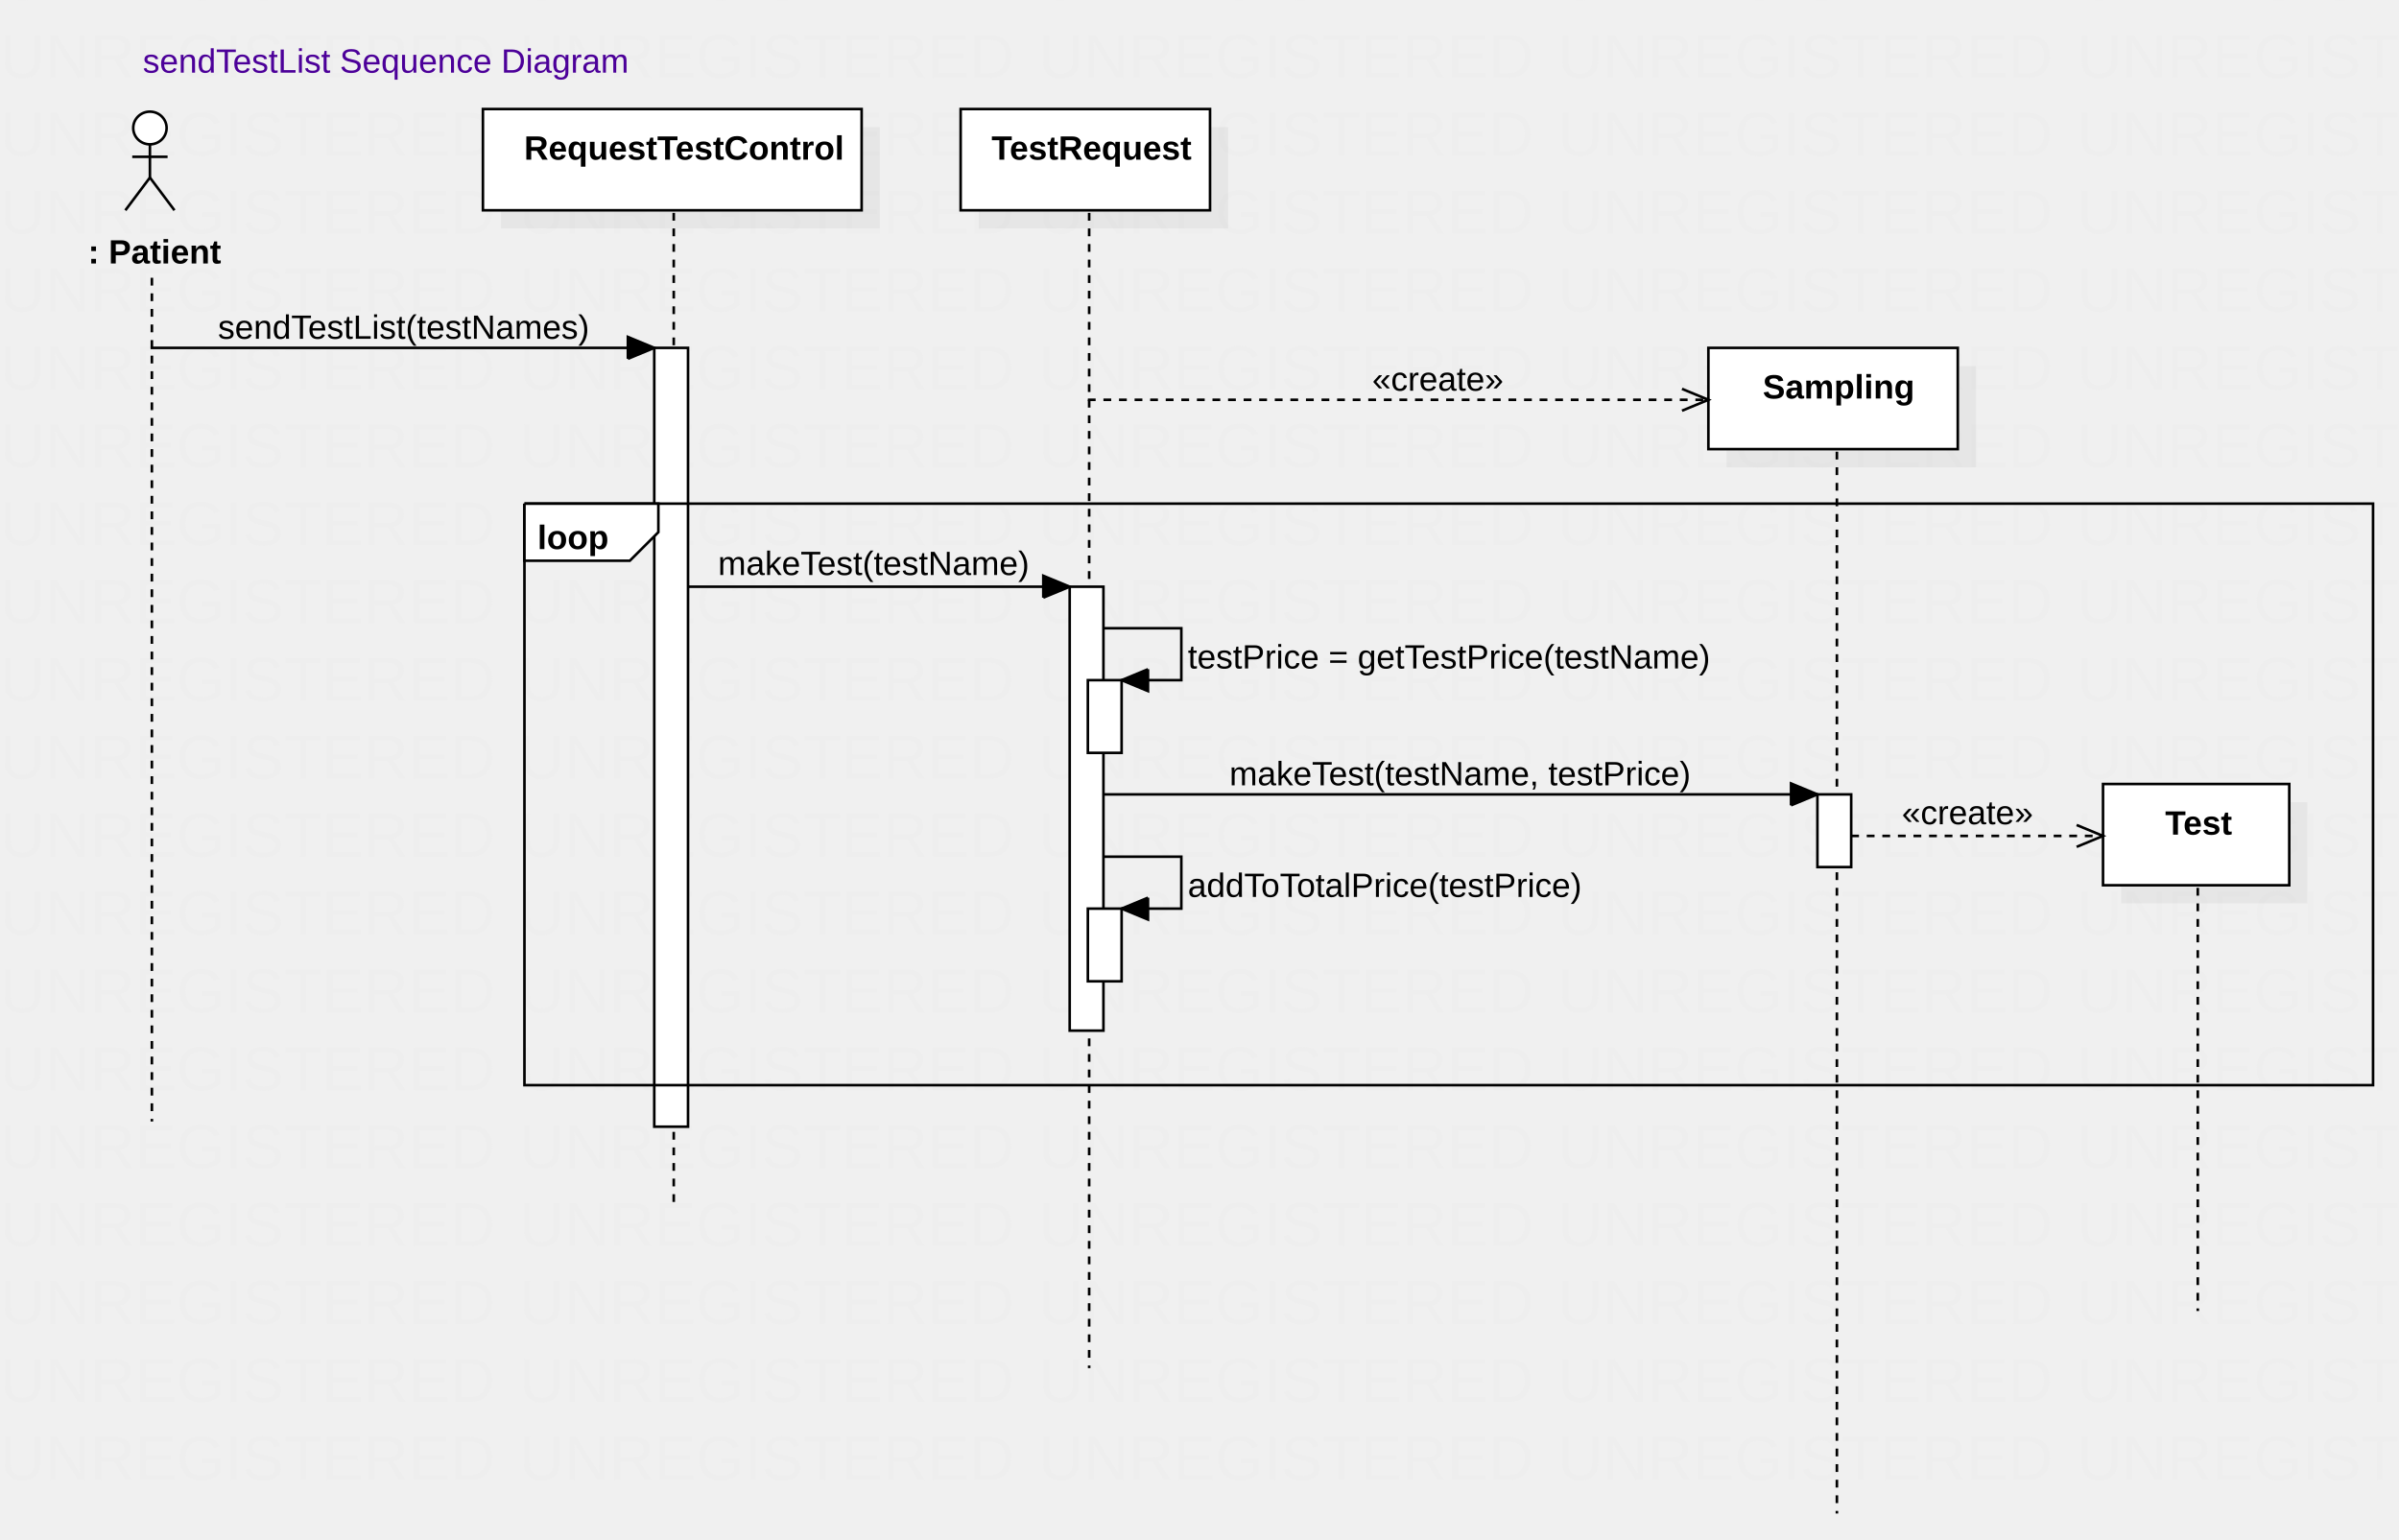
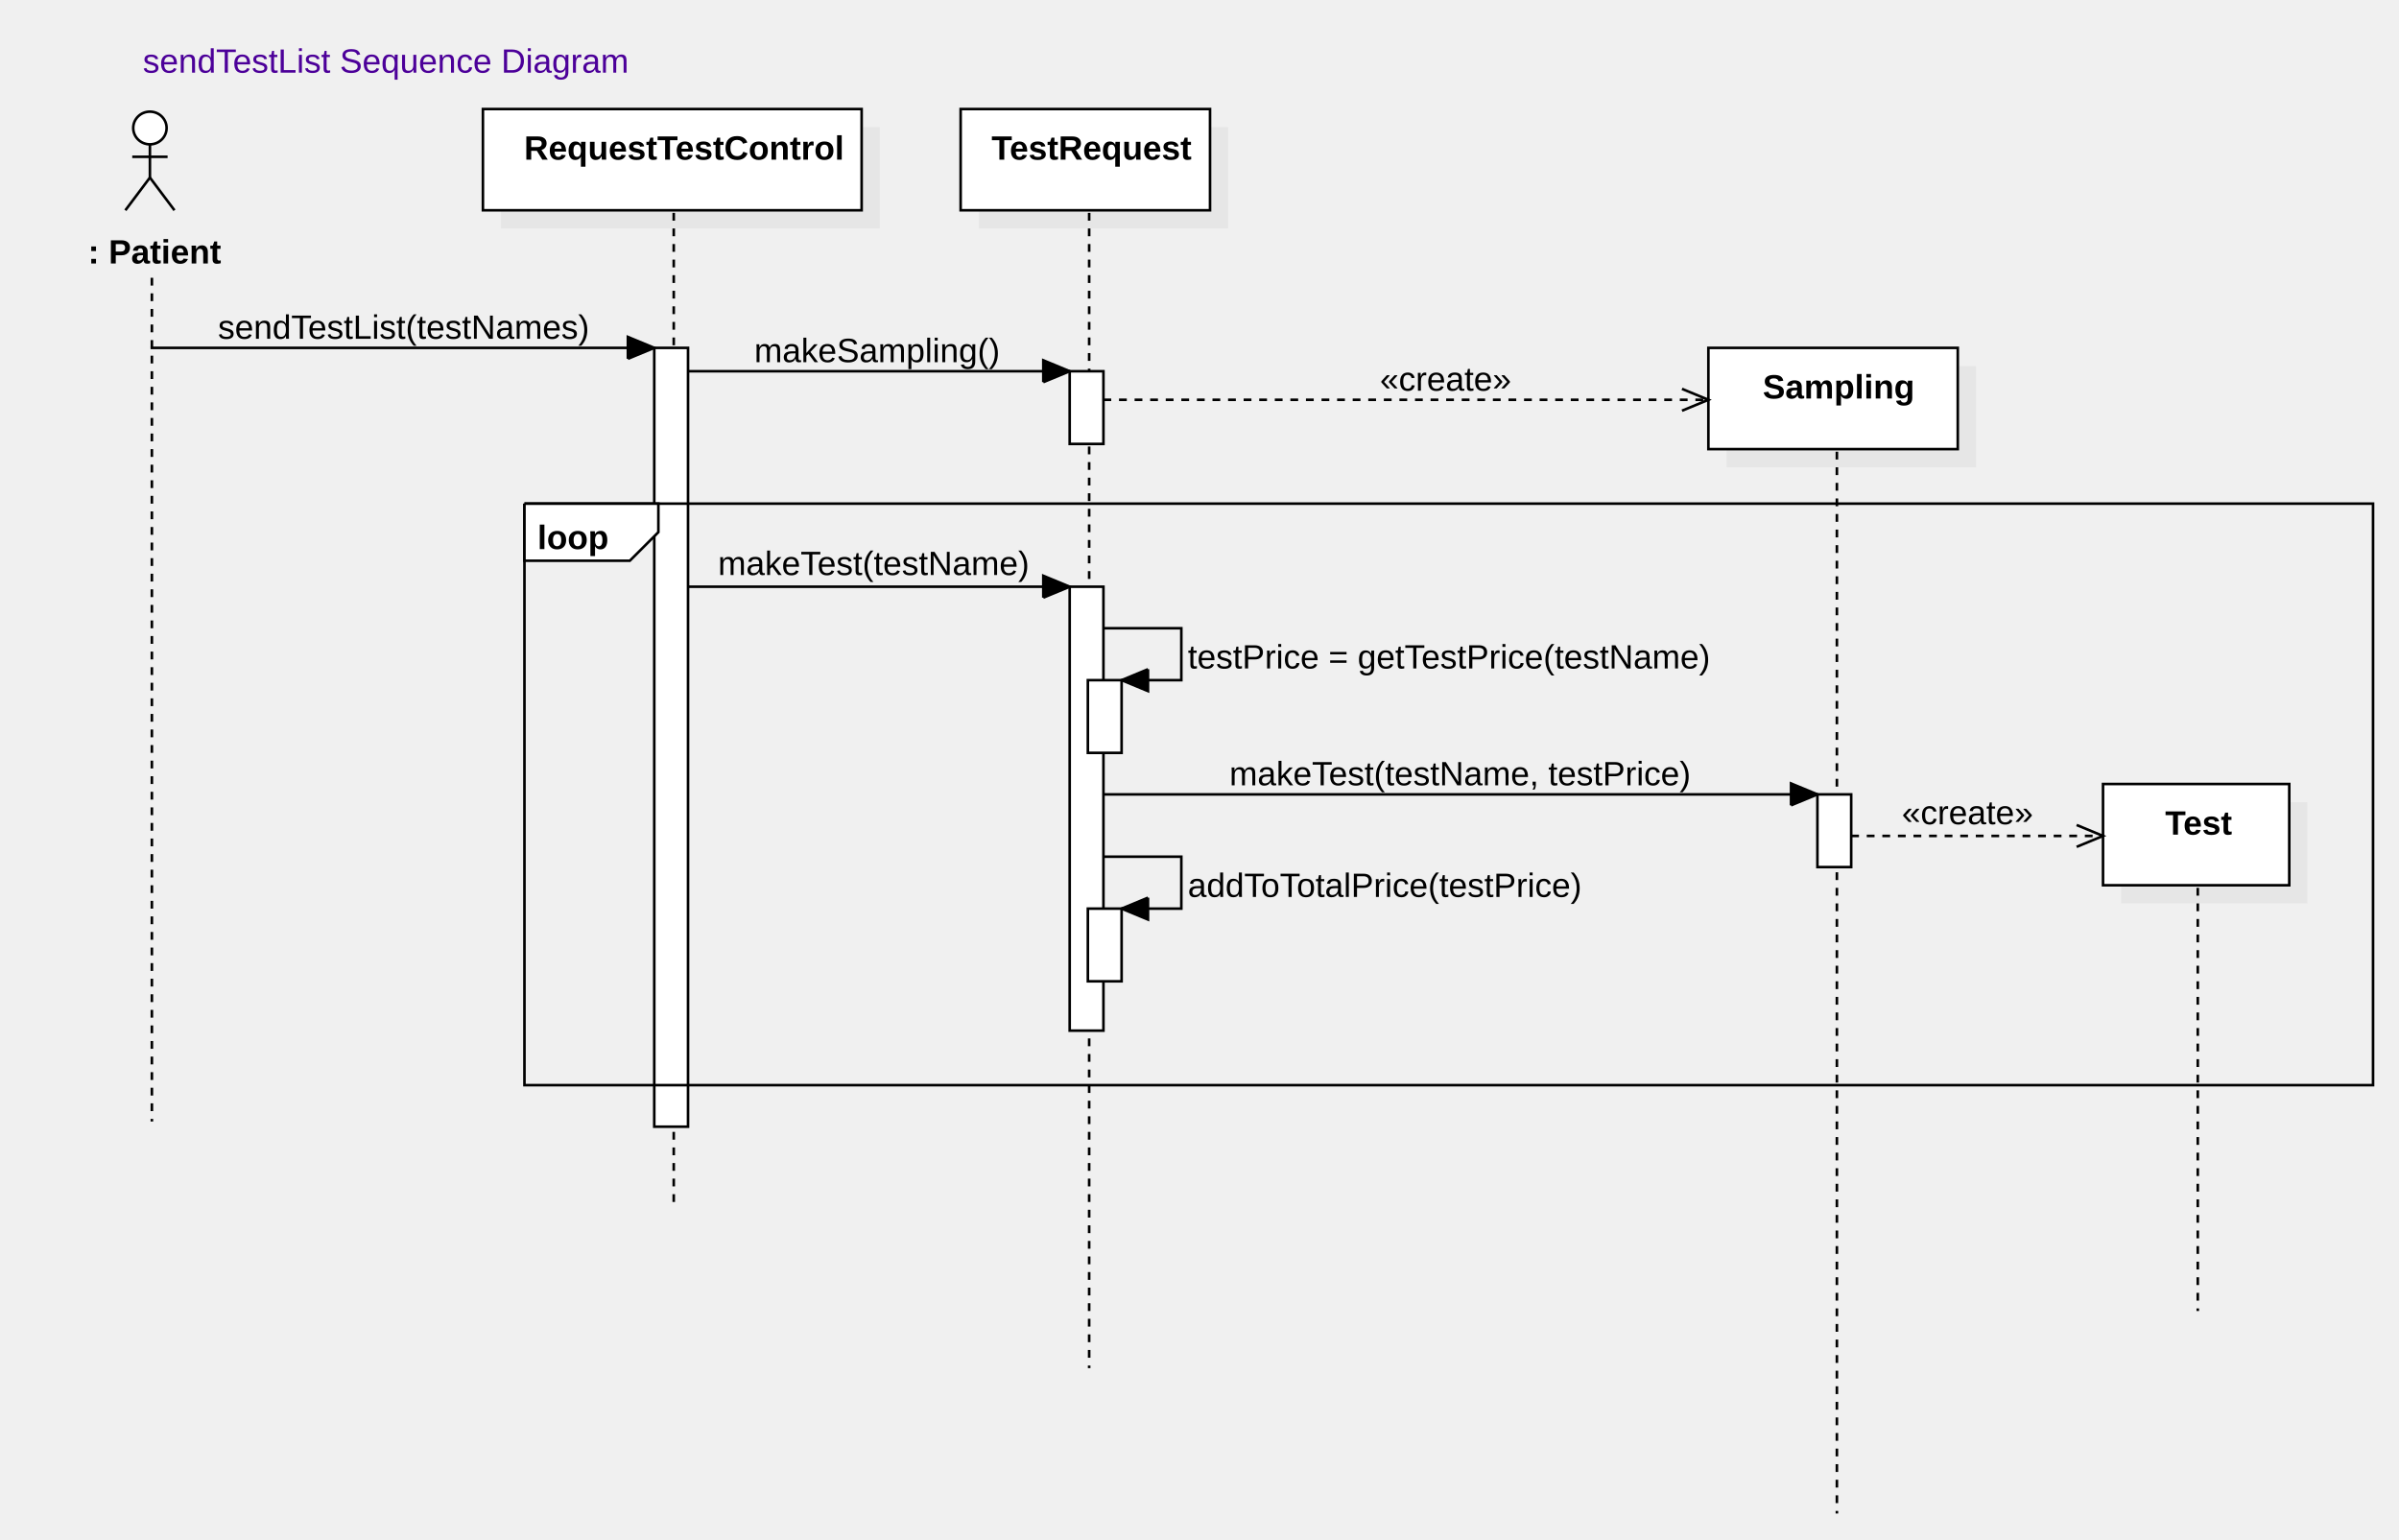
<svg xmlns="http://www.w3.org/2000/svg" version="1.1" width="924" height="593">
  <defs />
  <g>
-     <text fill="#eeeeee" stroke="none" font-family="Arial" font-size="24px" font-style="normal" font-weight="normal" text-decoration="none" x="0" y="0">UNREGISTERED</text>
-     <text fill="#eeeeee" stroke="none" font-family="Arial" font-size="24px" font-style="normal" font-weight="normal" text-decoration="none" x="0" y="30">UNREGISTERED</text>
-     <text fill="#eeeeee" stroke="none" font-family="Arial" font-size="24px" font-style="normal" font-weight="normal" text-decoration="none" x="0" y="60">UNREGISTERED</text>
-     <text fill="#eeeeee" stroke="none" font-family="Arial" font-size="24px" font-style="normal" font-weight="normal" text-decoration="none" x="0" y="90">UNREGISTERED</text>
-     <text fill="#eeeeee" stroke="none" font-family="Arial" font-size="24px" font-style="normal" font-weight="normal" text-decoration="none" x="0" y="120">UNREGISTERED</text>
-     <text fill="#eeeeee" stroke="none" font-family="Arial" font-size="24px" font-style="normal" font-weight="normal" text-decoration="none" x="0" y="150">UNREGISTERED</text>
-     <text fill="#eeeeee" stroke="none" font-family="Arial" font-size="24px" font-style="normal" font-weight="normal" text-decoration="none" x="0" y="180">UNREGISTERED</text>
-     <text fill="#eeeeee" stroke="none" font-family="Arial" font-size="24px" font-style="normal" font-weight="normal" text-decoration="none" x="0" y="210">UNREGISTERED</text>
-     <text fill="#eeeeee" stroke="none" font-family="Arial" font-size="24px" font-style="normal" font-weight="normal" text-decoration="none" x="0" y="240">UNREGISTERED</text>
-     <text fill="#eeeeee" stroke="none" font-family="Arial" font-size="24px" font-style="normal" font-weight="normal" text-decoration="none" x="0" y="270">UNREGISTERED</text>
-     <text fill="#eeeeee" stroke="none" font-family="Arial" font-size="24px" font-style="normal" font-weight="normal" text-decoration="none" x="0" y="300">UNREGISTERED</text>
-     <text fill="#eeeeee" stroke="none" font-family="Arial" font-size="24px" font-style="normal" font-weight="normal" text-decoration="none" x="0" y="330">UNREGISTERED</text>
-     <text fill="#eeeeee" stroke="none" font-family="Arial" font-size="24px" font-style="normal" font-weight="normal" text-decoration="none" x="0" y="360">UNREGISTERED</text>
-     <text fill="#eeeeee" stroke="none" font-family="Arial" font-size="24px" font-style="normal" font-weight="normal" text-decoration="none" x="0" y="390">UNREGISTERED</text>
-     <text fill="#eeeeee" stroke="none" font-family="Arial" font-size="24px" font-style="normal" font-weight="normal" text-decoration="none" x="0" y="420">UNREGISTERED</text>
-     <text fill="#eeeeee" stroke="none" font-family="Arial" font-size="24px" font-style="normal" font-weight="normal" text-decoration="none" x="0" y="450">UNREGISTERED</text>
-     <text fill="#eeeeee" stroke="none" font-family="Arial" font-size="24px" font-style="normal" font-weight="normal" text-decoration="none" x="0" y="480">UNREGISTERED</text>
-     <text fill="#eeeeee" stroke="none" font-family="Arial" font-size="24px" font-style="normal" font-weight="normal" text-decoration="none" x="0" y="510">UNREGISTERED</text>
-     <text fill="#eeeeee" stroke="none" font-family="Arial" font-size="24px" font-style="normal" font-weight="normal" text-decoration="none" x="0" y="540">UNREGISTERED</text>
-     <text fill="#eeeeee" stroke="none" font-family="Arial" font-size="24px" font-style="normal" font-weight="normal" text-decoration="none" x="0" y="570">UNREGISTERED</text>
-     <text fill="#eeeeee" stroke="none" font-family="Arial" font-size="24px" font-style="normal" font-weight="normal" text-decoration="none" x="200" y="0">UNREGISTERED</text>
-     <text fill="#eeeeee" stroke="none" font-family="Arial" font-size="24px" font-style="normal" font-weight="normal" text-decoration="none" x="200" y="30">UNREGISTERED</text>
-     <text fill="#eeeeee" stroke="none" font-family="Arial" font-size="24px" font-style="normal" font-weight="normal" text-decoration="none" x="200" y="60">UNREGISTERED</text>
-     <text fill="#eeeeee" stroke="none" font-family="Arial" font-size="24px" font-style="normal" font-weight="normal" text-decoration="none" x="200" y="90">UNREGISTERED</text>
-     <text fill="#eeeeee" stroke="none" font-family="Arial" font-size="24px" font-style="normal" font-weight="normal" text-decoration="none" x="200" y="120">UNREGISTERED</text>
-     <text fill="#eeeeee" stroke="none" font-family="Arial" font-size="24px" font-style="normal" font-weight="normal" text-decoration="none" x="200" y="150">UNREGISTERED</text>
-     <text fill="#eeeeee" stroke="none" font-family="Arial" font-size="24px" font-style="normal" font-weight="normal" text-decoration="none" x="200" y="180">UNREGISTERED</text>
-     <text fill="#eeeeee" stroke="none" font-family="Arial" font-size="24px" font-style="normal" font-weight="normal" text-decoration="none" x="200" y="210">UNREGISTERED</text>
-     <text fill="#eeeeee" stroke="none" font-family="Arial" font-size="24px" font-style="normal" font-weight="normal" text-decoration="none" x="200" y="240">UNREGISTERED</text>
-     <text fill="#eeeeee" stroke="none" font-family="Arial" font-size="24px" font-style="normal" font-weight="normal" text-decoration="none" x="200" y="270">UNREGISTERED</text>
-     <text fill="#eeeeee" stroke="none" font-family="Arial" font-size="24px" font-style="normal" font-weight="normal" text-decoration="none" x="200" y="300">UNREGISTERED</text>
-     <text fill="#eeeeee" stroke="none" font-family="Arial" font-size="24px" font-style="normal" font-weight="normal" text-decoration="none" x="200" y="330">UNREGISTERED</text>
-     <text fill="#eeeeee" stroke="none" font-family="Arial" font-size="24px" font-style="normal" font-weight="normal" text-decoration="none" x="200" y="360">UNREGISTERED</text>
-     <text fill="#eeeeee" stroke="none" font-family="Arial" font-size="24px" font-style="normal" font-weight="normal" text-decoration="none" x="200" y="390">UNREGISTERED</text>
-     <text fill="#eeeeee" stroke="none" font-family="Arial" font-size="24px" font-style="normal" font-weight="normal" text-decoration="none" x="200" y="420">UNREGISTERED</text>
-     <text fill="#eeeeee" stroke="none" font-family="Arial" font-size="24px" font-style="normal" font-weight="normal" text-decoration="none" x="200" y="450">UNREGISTERED</text>
-     <text fill="#eeeeee" stroke="none" font-family="Arial" font-size="24px" font-style="normal" font-weight="normal" text-decoration="none" x="200" y="480">UNREGISTERED</text>
-     <text fill="#eeeeee" stroke="none" font-family="Arial" font-size="24px" font-style="normal" font-weight="normal" text-decoration="none" x="200" y="510">UNREGISTERED</text>
-     <text fill="#eeeeee" stroke="none" font-family="Arial" font-size="24px" font-style="normal" font-weight="normal" text-decoration="none" x="200" y="540">UNREGISTERED</text>
-     <text fill="#eeeeee" stroke="none" font-family="Arial" font-size="24px" font-style="normal" font-weight="normal" text-decoration="none" x="200" y="570">UNREGISTERED</text>
-     <text fill="#eeeeee" stroke="none" font-family="Arial" font-size="24px" font-style="normal" font-weight="normal" text-decoration="none" x="400" y="0">UNREGISTERED</text>
-     <text fill="#eeeeee" stroke="none" font-family="Arial" font-size="24px" font-style="normal" font-weight="normal" text-decoration="none" x="400" y="30">UNREGISTERED</text>
-     <text fill="#eeeeee" stroke="none" font-family="Arial" font-size="24px" font-style="normal" font-weight="normal" text-decoration="none" x="400" y="60">UNREGISTERED</text>
-     <text fill="#eeeeee" stroke="none" font-family="Arial" font-size="24px" font-style="normal" font-weight="normal" text-decoration="none" x="400" y="90">UNREGISTERED</text>
-     <text fill="#eeeeee" stroke="none" font-family="Arial" font-size="24px" font-style="normal" font-weight="normal" text-decoration="none" x="400" y="120">UNREGISTERED</text>
-     <text fill="#eeeeee" stroke="none" font-family="Arial" font-size="24px" font-style="normal" font-weight="normal" text-decoration="none" x="400" y="150">UNREGISTERED</text>
-     <text fill="#eeeeee" stroke="none" font-family="Arial" font-size="24px" font-style="normal" font-weight="normal" text-decoration="none" x="400" y="180">UNREGISTERED</text>
-     <text fill="#eeeeee" stroke="none" font-family="Arial" font-size="24px" font-style="normal" font-weight="normal" text-decoration="none" x="400" y="210">UNREGISTERED</text>
-     <text fill="#eeeeee" stroke="none" font-family="Arial" font-size="24px" font-style="normal" font-weight="normal" text-decoration="none" x="400" y="240">UNREGISTERED</text>
-     <text fill="#eeeeee" stroke="none" font-family="Arial" font-size="24px" font-style="normal" font-weight="normal" text-decoration="none" x="400" y="270">UNREGISTERED</text>
-     <text fill="#eeeeee" stroke="none" font-family="Arial" font-size="24px" font-style="normal" font-weight="normal" text-decoration="none" x="400" y="300">UNREGISTERED</text>
-     <text fill="#eeeeee" stroke="none" font-family="Arial" font-size="24px" font-style="normal" font-weight="normal" text-decoration="none" x="400" y="330">UNREGISTERED</text>
-     <text fill="#eeeeee" stroke="none" font-family="Arial" font-size="24px" font-style="normal" font-weight="normal" text-decoration="none" x="400" y="360">UNREGISTERED</text>
-     <text fill="#eeeeee" stroke="none" font-family="Arial" font-size="24px" font-style="normal" font-weight="normal" text-decoration="none" x="400" y="390">UNREGISTERED</text>
-     <text fill="#eeeeee" stroke="none" font-family="Arial" font-size="24px" font-style="normal" font-weight="normal" text-decoration="none" x="400" y="420">UNREGISTERED</text>
-     <text fill="#eeeeee" stroke="none" font-family="Arial" font-size="24px" font-style="normal" font-weight="normal" text-decoration="none" x="400" y="450">UNREGISTERED</text>
-     <text fill="#eeeeee" stroke="none" font-family="Arial" font-size="24px" font-style="normal" font-weight="normal" text-decoration="none" x="400" y="480">UNREGISTERED</text>
-     <text fill="#eeeeee" stroke="none" font-family="Arial" font-size="24px" font-style="normal" font-weight="normal" text-decoration="none" x="400" y="510">UNREGISTERED</text>
-     <text fill="#eeeeee" stroke="none" font-family="Arial" font-size="24px" font-style="normal" font-weight="normal" text-decoration="none" x="400" y="540">UNREGISTERED</text>
-     <text fill="#eeeeee" stroke="none" font-family="Arial" font-size="24px" font-style="normal" font-weight="normal" text-decoration="none" x="400" y="570">UNREGISTERED</text>
-     <text fill="#eeeeee" stroke="none" font-family="Arial" font-size="24px" font-style="normal" font-weight="normal" text-decoration="none" x="600" y="0">UNREGISTERED</text>
-     <text fill="#eeeeee" stroke="none" font-family="Arial" font-size="24px" font-style="normal" font-weight="normal" text-decoration="none" x="600" y="30">UNREGISTERED</text>
-     <text fill="#eeeeee" stroke="none" font-family="Arial" font-size="24px" font-style="normal" font-weight="normal" text-decoration="none" x="600" y="60">UNREGISTERED</text>
-     <text fill="#eeeeee" stroke="none" font-family="Arial" font-size="24px" font-style="normal" font-weight="normal" text-decoration="none" x="600" y="90">UNREGISTERED</text>
-     <text fill="#eeeeee" stroke="none" font-family="Arial" font-size="24px" font-style="normal" font-weight="normal" text-decoration="none" x="600" y="120">UNREGISTERED</text>
-     <text fill="#eeeeee" stroke="none" font-family="Arial" font-size="24px" font-style="normal" font-weight="normal" text-decoration="none" x="600" y="150">UNREGISTERED</text>
-     <text fill="#eeeeee" stroke="none" font-family="Arial" font-size="24px" font-style="normal" font-weight="normal" text-decoration="none" x="600" y="180">UNREGISTERED</text>
-     <text fill="#eeeeee" stroke="none" font-family="Arial" font-size="24px" font-style="normal" font-weight="normal" text-decoration="none" x="600" y="210">UNREGISTERED</text>
-     <text fill="#eeeeee" stroke="none" font-family="Arial" font-size="24px" font-style="normal" font-weight="normal" text-decoration="none" x="600" y="240">UNREGISTERED</text>
-     <text fill="#eeeeee" stroke="none" font-family="Arial" font-size="24px" font-style="normal" font-weight="normal" text-decoration="none" x="600" y="270">UNREGISTERED</text>
-     <text fill="#eeeeee" stroke="none" font-family="Arial" font-size="24px" font-style="normal" font-weight="normal" text-decoration="none" x="600" y="300">UNREGISTERED</text>
-     <text fill="#eeeeee" stroke="none" font-family="Arial" font-size="24px" font-style="normal" font-weight="normal" text-decoration="none" x="600" y="330">UNREGISTERED</text>
-     <text fill="#eeeeee" stroke="none" font-family="Arial" font-size="24px" font-style="normal" font-weight="normal" text-decoration="none" x="600" y="360">UNREGISTERED</text>
-     <text fill="#eeeeee" stroke="none" font-family="Arial" font-size="24px" font-style="normal" font-weight="normal" text-decoration="none" x="600" y="390">UNREGISTERED</text>
-     <text fill="#eeeeee" stroke="none" font-family="Arial" font-size="24px" font-style="normal" font-weight="normal" text-decoration="none" x="600" y="420">UNREGISTERED</text>
-     <text fill="#eeeeee" stroke="none" font-family="Arial" font-size="24px" font-style="normal" font-weight="normal" text-decoration="none" x="600" y="450">UNREGISTERED</text>
-     <text fill="#eeeeee" stroke="none" font-family="Arial" font-size="24px" font-style="normal" font-weight="normal" text-decoration="none" x="600" y="480">UNREGISTERED</text>
-     <text fill="#eeeeee" stroke="none" font-family="Arial" font-size="24px" font-style="normal" font-weight="normal" text-decoration="none" x="600" y="510">UNREGISTERED</text>
-     <text fill="#eeeeee" stroke="none" font-family="Arial" font-size="24px" font-style="normal" font-weight="normal" text-decoration="none" x="600" y="540">UNREGISTERED</text>
-     <text fill="#eeeeee" stroke="none" font-family="Arial" font-size="24px" font-style="normal" font-weight="normal" text-decoration="none" x="600" y="570">UNREGISTERED</text>
-     <text fill="#eeeeee" stroke="none" font-family="Arial" font-size="24px" font-style="normal" font-weight="normal" text-decoration="none" x="800" y="0">UNREGISTERED</text>
-     <text fill="#eeeeee" stroke="none" font-family="Arial" font-size="24px" font-style="normal" font-weight="normal" text-decoration="none" x="800" y="30">UNREGISTERED</text>
-     <text fill="#eeeeee" stroke="none" font-family="Arial" font-size="24px" font-style="normal" font-weight="normal" text-decoration="none" x="800" y="60">UNREGISTERED</text>
-     <text fill="#eeeeee" stroke="none" font-family="Arial" font-size="24px" font-style="normal" font-weight="normal" text-decoration="none" x="800" y="90">UNREGISTERED</text>
-     <text fill="#eeeeee" stroke="none" font-family="Arial" font-size="24px" font-style="normal" font-weight="normal" text-decoration="none" x="800" y="120">UNREGISTERED</text>
-     <text fill="#eeeeee" stroke="none" font-family="Arial" font-size="24px" font-style="normal" font-weight="normal" text-decoration="none" x="800" y="150">UNREGISTERED</text>
-     <text fill="#eeeeee" stroke="none" font-family="Arial" font-size="24px" font-style="normal" font-weight="normal" text-decoration="none" x="800" y="180">UNREGISTERED</text>
-     <text fill="#eeeeee" stroke="none" font-family="Arial" font-size="24px" font-style="normal" font-weight="normal" text-decoration="none" x="800" y="210">UNREGISTERED</text>
-     <text fill="#eeeeee" stroke="none" font-family="Arial" font-size="24px" font-style="normal" font-weight="normal" text-decoration="none" x="800" y="240">UNREGISTERED</text>
-     <text fill="#eeeeee" stroke="none" font-family="Arial" font-size="24px" font-style="normal" font-weight="normal" text-decoration="none" x="800" y="270">UNREGISTERED</text>
-     <text fill="#eeeeee" stroke="none" font-family="Arial" font-size="24px" font-style="normal" font-weight="normal" text-decoration="none" x="800" y="300">UNREGISTERED</text>
-     <text fill="#eeeeee" stroke="none" font-family="Arial" font-size="24px" font-style="normal" font-weight="normal" text-decoration="none" x="800" y="330">UNREGISTERED</text>
-     <text fill="#eeeeee" stroke="none" font-family="Arial" font-size="24px" font-style="normal" font-weight="normal" text-decoration="none" x="800" y="360">UNREGISTERED</text>
-     <text fill="#eeeeee" stroke="none" font-family="Arial" font-size="24px" font-style="normal" font-weight="normal" text-decoration="none" x="800" y="390">UNREGISTERED</text>
-     <text fill="#eeeeee" stroke="none" font-family="Arial" font-size="24px" font-style="normal" font-weight="normal" text-decoration="none" x="800" y="420">UNREGISTERED</text>
-     <text fill="#eeeeee" stroke="none" font-family="Arial" font-size="24px" font-style="normal" font-weight="normal" text-decoration="none" x="800" y="450">UNREGISTERED</text>
-     <text fill="#eeeeee" stroke="none" font-family="Arial" font-size="24px" font-style="normal" font-weight="normal" text-decoration="none" x="800" y="480">UNREGISTERED</text>
-     <text fill="#eeeeee" stroke="none" font-family="Arial" font-size="24px" font-style="normal" font-weight="normal" text-decoration="none" x="800" y="510">UNREGISTERED</text>
-     <text fill="#eeeeee" stroke="none" font-family="Arial" font-size="24px" font-style="normal" font-weight="normal" text-decoration="none" x="800" y="540">UNREGISTERED</text>
-     <text fill="#eeeeee" stroke="none" font-family="Arial" font-size="24px" font-style="normal" font-weight="normal" text-decoration="none" x="800" y="570">UNREGISTERED</text>
+     <text fill="#eeeeee" stroke="none" font-family="Arial" font-size="24px" font-style="normal" font-weight="normal" text-decoration="none" x="0" y="0" />
+     <text fill="#eeeeee" stroke="none" font-family="Arial" font-size="24px" font-style="normal" font-weight="normal" text-decoration="none" x="0" y="30" />
+     <text fill="#eeeeee" stroke="none" font-family="Arial" font-size="24px" font-style="normal" font-weight="normal" text-decoration="none" x="0" y="60" />
+     <text fill="#eeeeee" stroke="none" font-family="Arial" font-size="24px" font-style="normal" font-weight="normal" text-decoration="none" x="0" y="90" />
+     <text fill="#eeeeee" stroke="none" font-family="Arial" font-size="24px" font-style="normal" font-weight="normal" text-decoration="none" x="0" y="120" />
+     <text fill="#eeeeee" stroke="none" font-family="Arial" font-size="24px" font-style="normal" font-weight="normal" text-decoration="none" x="0" y="150" />
+     <text fill="#eeeeee" stroke="none" font-family="Arial" font-size="24px" font-style="normal" font-weight="normal" text-decoration="none" x="0" y="180" />
+     <text fill="#eeeeee" stroke="none" font-family="Arial" font-size="24px" font-style="normal" font-weight="normal" text-decoration="none" x="0" y="210" />
+     <text fill="#eeeeee" stroke="none" font-family="Arial" font-size="24px" font-style="normal" font-weight="normal" text-decoration="none" x="0" y="240" />
+     <text fill="#eeeeee" stroke="none" font-family="Arial" font-size="24px" font-style="normal" font-weight="normal" text-decoration="none" x="0" y="270" />
+     <text fill="#eeeeee" stroke="none" font-family="Arial" font-size="24px" font-style="normal" font-weight="normal" text-decoration="none" x="0" y="300" />
+     <text fill="#eeeeee" stroke="none" font-family="Arial" font-size="24px" font-style="normal" font-weight="normal" text-decoration="none" x="0" y="330" />
+     <text fill="#eeeeee" stroke="none" font-family="Arial" font-size="24px" font-style="normal" font-weight="normal" text-decoration="none" x="0" y="360" />
+     <text fill="#eeeeee" stroke="none" font-family="Arial" font-size="24px" font-style="normal" font-weight="normal" text-decoration="none" x="0" y="390" />
+     <text fill="#eeeeee" stroke="none" font-family="Arial" font-size="24px" font-style="normal" font-weight="normal" text-decoration="none" x="0" y="420" />
+     <text fill="#eeeeee" stroke="none" font-family="Arial" font-size="24px" font-style="normal" font-weight="normal" text-decoration="none" x="0" y="450" />
+     <text fill="#eeeeee" stroke="none" font-family="Arial" font-size="24px" font-style="normal" font-weight="normal" text-decoration="none" x="0" y="480" />
+     <text fill="#eeeeee" stroke="none" font-family="Arial" font-size="24px" font-style="normal" font-weight="normal" text-decoration="none" x="0" y="510" />
+     <text fill="#eeeeee" stroke="none" font-family="Arial" font-size="24px" font-style="normal" font-weight="normal" text-decoration="none" x="0" y="540" />
+     <text fill="#eeeeee" stroke="none" font-family="Arial" font-size="24px" font-style="normal" font-weight="normal" text-decoration="none" x="0" y="570" />
+     <text fill="#eeeeee" stroke="none" font-family="Arial" font-size="24px" font-style="normal" font-weight="normal" text-decoration="none" x="200" y="0" />
+     <text fill="#eeeeee" stroke="none" font-family="Arial" font-size="24px" font-style="normal" font-weight="normal" text-decoration="none" x="200" y="30" />
+     <text fill="#eeeeee" stroke="none" font-family="Arial" font-size="24px" font-style="normal" font-weight="normal" text-decoration="none" x="200" y="60" />
+     <text fill="#eeeeee" stroke="none" font-family="Arial" font-size="24px" font-style="normal" font-weight="normal" text-decoration="none" x="200" y="90" />
+     <text fill="#eeeeee" stroke="none" font-family="Arial" font-size="24px" font-style="normal" font-weight="normal" text-decoration="none" x="200" y="120" />
+     <text fill="#eeeeee" stroke="none" font-family="Arial" font-size="24px" font-style="normal" font-weight="normal" text-decoration="none" x="200" y="150" />
+     <text fill="#eeeeee" stroke="none" font-family="Arial" font-size="24px" font-style="normal" font-weight="normal" text-decoration="none" x="200" y="180" />
+     <text fill="#eeeeee" stroke="none" font-family="Arial" font-size="24px" font-style="normal" font-weight="normal" text-decoration="none" x="200" y="210" />
+     <text fill="#eeeeee" stroke="none" font-family="Arial" font-size="24px" font-style="normal" font-weight="normal" text-decoration="none" x="200" y="240" />
+     <text fill="#eeeeee" stroke="none" font-family="Arial" font-size="24px" font-style="normal" font-weight="normal" text-decoration="none" x="200" y="270" />
+     <text fill="#eeeeee" stroke="none" font-family="Arial" font-size="24px" font-style="normal" font-weight="normal" text-decoration="none" x="200" y="300" />
+     <text fill="#eeeeee" stroke="none" font-family="Arial" font-size="24px" font-style="normal" font-weight="normal" text-decoration="none" x="200" y="330" />
+     <text fill="#eeeeee" stroke="none" font-family="Arial" font-size="24px" font-style="normal" font-weight="normal" text-decoration="none" x="200" y="360" />
+     <text fill="#eeeeee" stroke="none" font-family="Arial" font-size="24px" font-style="normal" font-weight="normal" text-decoration="none" x="200" y="390" />
+     <text fill="#eeeeee" stroke="none" font-family="Arial" font-size="24px" font-style="normal" font-weight="normal" text-decoration="none" x="200" y="420" />
+     <text fill="#eeeeee" stroke="none" font-family="Arial" font-size="24px" font-style="normal" font-weight="normal" text-decoration="none" x="200" y="450" />
+     <text fill="#eeeeee" stroke="none" font-family="Arial" font-size="24px" font-style="normal" font-weight="normal" text-decoration="none" x="200" y="480" />
+     <text fill="#eeeeee" stroke="none" font-family="Arial" font-size="24px" font-style="normal" font-weight="normal" text-decoration="none" x="200" y="510" />
+     <text fill="#eeeeee" stroke="none" font-family="Arial" font-size="24px" font-style="normal" font-weight="normal" text-decoration="none" x="200" y="540" />
+     <text fill="#eeeeee" stroke="none" font-family="Arial" font-size="24px" font-style="normal" font-weight="normal" text-decoration="none" x="200" y="570" />
+     <text fill="#eeeeee" stroke="none" font-family="Arial" font-size="24px" font-style="normal" font-weight="normal" text-decoration="none" x="400" y="0" />
+     <text fill="#eeeeee" stroke="none" font-family="Arial" font-size="24px" font-style="normal" font-weight="normal" text-decoration="none" x="400" y="30" />
+     <text fill="#eeeeee" stroke="none" font-family="Arial" font-size="24px" font-style="normal" font-weight="normal" text-decoration="none" x="400" y="60" />
+     <text fill="#eeeeee" stroke="none" font-family="Arial" font-size="24px" font-style="normal" font-weight="normal" text-decoration="none" x="400" y="90" />
+     <text fill="#eeeeee" stroke="none" font-family="Arial" font-size="24px" font-style="normal" font-weight="normal" text-decoration="none" x="400" y="120" />
+     <text fill="#eeeeee" stroke="none" font-family="Arial" font-size="24px" font-style="normal" font-weight="normal" text-decoration="none" x="400" y="150" />
+     <text fill="#eeeeee" stroke="none" font-family="Arial" font-size="24px" font-style="normal" font-weight="normal" text-decoration="none" x="400" y="180" />
+     <text fill="#eeeeee" stroke="none" font-family="Arial" font-size="24px" font-style="normal" font-weight="normal" text-decoration="none" x="400" y="210" />
+     <text fill="#eeeeee" stroke="none" font-family="Arial" font-size="24px" font-style="normal" font-weight="normal" text-decoration="none" x="400" y="240" />
+     <text fill="#eeeeee" stroke="none" font-family="Arial" font-size="24px" font-style="normal" font-weight="normal" text-decoration="none" x="400" y="270" />
+     <text fill="#eeeeee" stroke="none" font-family="Arial" font-size="24px" font-style="normal" font-weight="normal" text-decoration="none" x="400" y="300" />
+     <text fill="#eeeeee" stroke="none" font-family="Arial" font-size="24px" font-style="normal" font-weight="normal" text-decoration="none" x="400" y="330" />
+     <text fill="#eeeeee" stroke="none" font-family="Arial" font-size="24px" font-style="normal" font-weight="normal" text-decoration="none" x="400" y="360" />
+     <text fill="#eeeeee" stroke="none" font-family="Arial" font-size="24px" font-style="normal" font-weight="normal" text-decoration="none" x="400" y="390" />
+     <text fill="#eeeeee" stroke="none" font-family="Arial" font-size="24px" font-style="normal" font-weight="normal" text-decoration="none" x="400" y="420" />
+     <text fill="#eeeeee" stroke="none" font-family="Arial" font-size="24px" font-style="normal" font-weight="normal" text-decoration="none" x="400" y="450" />
+     <text fill="#eeeeee" stroke="none" font-family="Arial" font-size="24px" font-style="normal" font-weight="normal" text-decoration="none" x="400" y="480" />
+     <text fill="#eeeeee" stroke="none" font-family="Arial" font-size="24px" font-style="normal" font-weight="normal" text-decoration="none" x="400" y="510" />
+     <text fill="#eeeeee" stroke="none" font-family="Arial" font-size="24px" font-style="normal" font-weight="normal" text-decoration="none" x="400" y="540" />
+     <text fill="#eeeeee" stroke="none" font-family="Arial" font-size="24px" font-style="normal" font-weight="normal" text-decoration="none" x="400" y="570" />
+     <text fill="#eeeeee" stroke="none" font-family="Arial" font-size="24px" font-style="normal" font-weight="normal" text-decoration="none" x="600" y="0" />
+     <text fill="#eeeeee" stroke="none" font-family="Arial" font-size="24px" font-style="normal" font-weight="normal" text-decoration="none" x="600" y="30" />
+     <text fill="#eeeeee" stroke="none" font-family="Arial" font-size="24px" font-style="normal" font-weight="normal" text-decoration="none" x="600" y="60" />
+     <text fill="#eeeeee" stroke="none" font-family="Arial" font-size="24px" font-style="normal" font-weight="normal" text-decoration="none" x="600" y="90" />
+     <text fill="#eeeeee" stroke="none" font-family="Arial" font-size="24px" font-style="normal" font-weight="normal" text-decoration="none" x="600" y="120" />
+     <text fill="#eeeeee" stroke="none" font-family="Arial" font-size="24px" font-style="normal" font-weight="normal" text-decoration="none" x="600" y="150" />
+     <text fill="#eeeeee" stroke="none" font-family="Arial" font-size="24px" font-style="normal" font-weight="normal" text-decoration="none" x="600" y="180" />
+     <text fill="#eeeeee" stroke="none" font-family="Arial" font-size="24px" font-style="normal" font-weight="normal" text-decoration="none" x="600" y="210" />
+     <text fill="#eeeeee" stroke="none" font-family="Arial" font-size="24px" font-style="normal" font-weight="normal" text-decoration="none" x="600" y="240" />
+     <text fill="#eeeeee" stroke="none" font-family="Arial" font-size="24px" font-style="normal" font-weight="normal" text-decoration="none" x="600" y="270" />
+     <text fill="#eeeeee" stroke="none" font-family="Arial" font-size="24px" font-style="normal" font-weight="normal" text-decoration="none" x="600" y="300" />
+     <text fill="#eeeeee" stroke="none" font-family="Arial" font-size="24px" font-style="normal" font-weight="normal" text-decoration="none" x="600" y="330" />
+     <text fill="#eeeeee" stroke="none" font-family="Arial" font-size="24px" font-style="normal" font-weight="normal" text-decoration="none" x="600" y="360" />
+     <text fill="#eeeeee" stroke="none" font-family="Arial" font-size="24px" font-style="normal" font-weight="normal" text-decoration="none" x="600" y="390" />
+     <text fill="#eeeeee" stroke="none" font-family="Arial" font-size="24px" font-style="normal" font-weight="normal" text-decoration="none" x="600" y="420" />
+     <text fill="#eeeeee" stroke="none" font-family="Arial" font-size="24px" font-style="normal" font-weight="normal" text-decoration="none" x="600" y="450" />
+     <text fill="#eeeeee" stroke="none" font-family="Arial" font-size="24px" font-style="normal" font-weight="normal" text-decoration="none" x="600" y="480" />
+     <text fill="#eeeeee" stroke="none" font-family="Arial" font-size="24px" font-style="normal" font-weight="normal" text-decoration="none" x="600" y="510" />
+     <text fill="#eeeeee" stroke="none" font-family="Arial" font-size="24px" font-style="normal" font-weight="normal" text-decoration="none" x="600" y="540" />
+     <text fill="#eeeeee" stroke="none" font-family="Arial" font-size="24px" font-style="normal" font-weight="normal" text-decoration="none" x="600" y="570" />
+     <text fill="#eeeeee" stroke="none" font-family="Arial" font-size="24px" font-style="normal" font-weight="normal" text-decoration="none" x="800" y="0" />
+     <text fill="#eeeeee" stroke="none" font-family="Arial" font-size="24px" font-style="normal" font-weight="normal" text-decoration="none" x="800" y="30" />
+     <text fill="#eeeeee" stroke="none" font-family="Arial" font-size="24px" font-style="normal" font-weight="normal" text-decoration="none" x="800" y="60" />
+     <text fill="#eeeeee" stroke="none" font-family="Arial" font-size="24px" font-style="normal" font-weight="normal" text-decoration="none" x="800" y="90" />
+     <text fill="#eeeeee" stroke="none" font-family="Arial" font-size="24px" font-style="normal" font-weight="normal" text-decoration="none" x="800" y="120" />
+     <text fill="#eeeeee" stroke="none" font-family="Arial" font-size="24px" font-style="normal" font-weight="normal" text-decoration="none" x="800" y="150" />
+     <text fill="#eeeeee" stroke="none" font-family="Arial" font-size="24px" font-style="normal" font-weight="normal" text-decoration="none" x="800" y="180" />
+     <text fill="#eeeeee" stroke="none" font-family="Arial" font-size="24px" font-style="normal" font-weight="normal" text-decoration="none" x="800" y="210" />
+     <text fill="#eeeeee" stroke="none" font-family="Arial" font-size="24px" font-style="normal" font-weight="normal" text-decoration="none" x="800" y="240" />
+     <text fill="#eeeeee" stroke="none" font-family="Arial" font-size="24px" font-style="normal" font-weight="normal" text-decoration="none" x="800" y="270" />
+     <text fill="#eeeeee" stroke="none" font-family="Arial" font-size="24px" font-style="normal" font-weight="normal" text-decoration="none" x="800" y="300" />
+     <text fill="#eeeeee" stroke="none" font-family="Arial" font-size="24px" font-style="normal" font-weight="normal" text-decoration="none" x="800" y="330" />
+     <text fill="#eeeeee" stroke="none" font-family="Arial" font-size="24px" font-style="normal" font-weight="normal" text-decoration="none" x="800" y="360" />
+     <text fill="#eeeeee" stroke="none" font-family="Arial" font-size="24px" font-style="normal" font-weight="normal" text-decoration="none" x="800" y="390" />
+     <text fill="#eeeeee" stroke="none" font-family="Arial" font-size="24px" font-style="normal" font-weight="normal" text-decoration="none" x="800" y="420" />
+     <text fill="#eeeeee" stroke="none" font-family="Arial" font-size="24px" font-style="normal" font-weight="normal" text-decoration="none" x="800" y="450" />
+     <text fill="#eeeeee" stroke="none" font-family="Arial" font-size="24px" font-style="normal" font-weight="normal" text-decoration="none" x="800" y="480" />
+     <text fill="#eeeeee" stroke="none" font-family="Arial" font-size="24px" font-style="normal" font-weight="normal" text-decoration="none" x="800" y="510" />
+     <text fill="#eeeeee" stroke="none" font-family="Arial" font-size="24px" font-style="normal" font-weight="normal" text-decoration="none" x="800" y="540" />
+     <text fill="#eeeeee" stroke="none" font-family="Arial" font-size="24px" font-style="normal" font-weight="normal" text-decoration="none" x="800" y="570" />
    <g transform="translate(-30,2) scale(1,1)">
      <path fill="#ffffff" stroke="none" d="M 81.314 47.3 C 81.314 43.821 84.193 41 87.743 41 C 91.294 41 94.172 43.821 94.172 47.3 C 94.172 50.779 91.294 53.6 87.743 53.6 C 84.193 53.6 81.314 50.779 81.314 47.3 Z" />
    </g>
    <g transform="translate(-30,2) scale(1,1)">
      <path fill="none" stroke="#000000" d="M 81.314 47.3 C 81.314 43.821 84.193 41 87.743 41 C 91.294 41 94.172 43.821 94.172 47.3 C 94.172 50.779 91.294 53.6 87.743 53.6 C 84.193 53.6 81.314 50.779 81.314 47.3 Z" stroke-miterlimit="10" />
    </g>
    <g transform="translate(-30,2) scale(1,1)">
      <path fill="none" stroke="#000000" d="M 87.743 53.6 L 87.743 66.4" stroke-miterlimit="10" />
    </g>
    <g transform="translate(-30,2) scale(1,1)">
      <path fill="none" stroke="#000000" d="M 80.936 58.4 L 94.551 58.4" stroke-miterlimit="10" />
    </g>
    <g transform="translate(-30,2) scale(1,1)">
      <path fill="none" stroke="#000000" d="M 87.743 66.4 L 78.289 79" stroke-miterlimit="10" />
    </g>
    <g transform="translate(-30,2) scale(1,1)">
      <path fill="none" stroke="#000000" d="M 87.743 66.4 L 97.198 79" stroke-miterlimit="10" />
    </g>
    <g transform="translate(-30,2) scale(1,1)">
      <g>
        <path fill="none" stroke="none" />
        <text fill="#000000" stroke="none" font-family="Arial" font-size="13px" font-style="normal" font-weight="bold" text-decoration="none" x="63.895" y="99.5">: Patient</text>
      </g>
    </g>
    <g transform="translate(-30,2) scale(1,1)">
      <path fill="none" stroke="#000000" d="M 88.5 105 L 88.5 430" stroke-miterlimit="10" stroke-dasharray="3" />
    </g>
    <g transform="translate(-30,2) scale(1,1)">
      <rect fill="#C0C0C0" stroke="none" x="223" y="47" width="145.871" height="39" opacity="0.2" />
    </g>
    <g transform="translate(-30,2) scale(1,1)">
      <rect fill="#ffffff" stroke="none" x="216" y="40" width="145.871" height="39" />
    </g>
    <g transform="translate(-30,2) scale(1,1)">
      <path fill="none" stroke="#000000" d="M 216 40 L 361.871 40 L 361.871 79 L 216 79 L 216 40 Z Z" stroke-miterlimit="10" />
    </g>
    <g transform="translate(-30,2) scale(1,1)">
      <g>
        <path fill="none" stroke="none" />
        <text fill="#000000" stroke="none" font-family="Arial" font-size="13px" font-style="normal" font-weight="bold" text-decoration="none" x="231.851" y="59.5">RequestTestControl</text>
      </g>
    </g>
    <g transform="translate(-30,2) scale(1,1)">
      <path fill="none" stroke="#000000" d="M 289.5 80 L 289.5 464" stroke-miterlimit="10" stroke-dasharray="3" />
    </g>
    <g transform="translate(-30,2) scale(1,1)">
      <rect fill="#C0C0C0" stroke="none" x="847" y="307" width="71.736" height="39" opacity="0.2" />
    </g>
    <g transform="translate(-30,2) scale(1,1)">
      <rect fill="#ffffff" stroke="none" x="840" y="300" width="71.736" height="39" />
    </g>
    <g transform="translate(-30,2) scale(1,1)">
      <path fill="none" stroke="#000000" d="M 840 300 L 911.736 300 L 911.736 339 L 840 339 L 840 300 Z Z" stroke-miterlimit="10" />
    </g>
    <g transform="translate(-30,2) scale(1,1)">
      <g>
        <path fill="none" stroke="none" />
        <text fill="#000000" stroke="none" font-family="Arial" font-size="13px" font-style="normal" font-weight="bold" text-decoration="none" x="863.947" y="319.5">Test</text>
      </g>
    </g>
    <g transform="translate(-30,2) scale(1,1)">
      <path fill="none" stroke="#000000" d="M 876.5 340 L 876.5 503" stroke-miterlimit="10" stroke-dasharray="3" />
    </g>
    <g transform="translate(-30,2) scale(1,1)">
      <g>
        <path fill="none" stroke="none" />
        <text fill="#4c0099" stroke="none" font-family="Arial" font-size="13px" font-style="normal" font-weight="normal" text-decoration="none" x="85" y="26">sendTestList Sequence Diagram</text>
      </g>
    </g>
    <g transform="translate(-30,2) scale(1,1)">
      <rect fill="#C0C0C0" stroke="none" x="695" y="139" width="96.054" height="39" opacity="0.2" />
    </g>
    <g transform="translate(-30,2) scale(1,1)">
      <rect fill="#ffffff" stroke="none" x="688" y="132" width="96.054" height="39" />
    </g>
    <g transform="translate(-30,2) scale(1,1)">
      <path fill="none" stroke="#000000" d="M 688 132 L 784.054 132 L 784.054 171 L 688 171 L 688 132 Z Z" stroke-miterlimit="10" />
    </g>
    <g transform="translate(-30,2) scale(1,1)">
      <g>
        <path fill="none" stroke="none" />
        <text fill="#000000" stroke="none" font-family="Arial" font-size="13px" font-style="normal" font-weight="bold" text-decoration="none" x="708.929" y="151.5">Sampling</text>
      </g>
    </g>
    <g transform="translate(-30,2) scale(1,1)">
      <path fill="none" stroke="#000000" d="M 737.5 172 L 737.5 581" stroke-miterlimit="10" stroke-dasharray="3" />
    </g>
    <g transform="translate(-30,2) scale(1,1)">
      <rect fill="#C0C0C0" stroke="none" x="407" y="47" width="96.054" height="39" opacity="0.2" />
    </g>
    <g transform="translate(-30,2) scale(1,1)">
      <rect fill="#ffffff" stroke="none" x="400" y="40" width="96.054" height="39" />
    </g>
    <g transform="translate(-30,2) scale(1,1)">
      <path fill="none" stroke="#000000" d="M 400 40 L 496.054 40 L 496.054 79 L 400 79 L 400 40 Z Z" stroke-miterlimit="10" />
    </g>
    <g transform="translate(-30,2) scale(1,1)">
      <g>
        <path fill="none" stroke="none" />
        <text fill="#000000" stroke="none" font-family="Arial" font-size="13px" font-style="normal" font-weight="bold" text-decoration="none" x="411.896" y="59.5">TestRequest</text>
      </g>
    </g>
    <g transform="translate(-30,2) scale(1,1)">
      <path fill="none" stroke="#000000" d="M 449.5 80 L 449.5 525" stroke-miterlimit="10" stroke-dasharray="3" />
    </g>
    <g transform="translate(-30,2) scale(1,1)">
      <path fill="none" stroke="#000000" d="M 88 132 L 282 132" stroke-miterlimit="10" />
    </g>
    <g transform="translate(-30,2) scale(1,1)">
      <path fill="#000000" stroke="none" d="M 271.837 136.21 L 282 132 L 271.837 127.79" />
    </g>
    <g transform="translate(-30,2) scale(1,1)">
      <path fill="none" stroke="#000000" d="M 271.837 136.21 L 282 132 L 271.837 127.79 L 271.837 136.21" stroke-miterlimit="10" />
    </g>
    <g transform="translate(-30,2) scale(1,1)">
      <g>
        <path fill="none" stroke="none" />
        <text fill="#000000" stroke="none" font-family="Arial" font-size="13px" font-style="normal" font-weight="normal" text-decoration="none" x="113.944" y="128.5">sendTestList(testNames)</text>
      </g>
    </g>
    <g transform="translate(-30,2) scale(1,1)">
      <rect fill="#ffffff" stroke="none" x="282" y="132" width="13" height="300" />
    </g>
    <g transform="translate(-30,2) scale(1,1)">
      <path fill="none" stroke="#000000" d="M 282 132 L 295 132 L 295 432 L 282 432 L 282 132 Z Z" stroke-miterlimit="10" />
    </g>
    <g transform="translate(-30,2) scale(1,1)">
-       <path fill="none" stroke="#000000" d="M 449 152 L 688 152" stroke-miterlimit="10" stroke-dasharray="3" />
+       <path fill="none" stroke="#000000" d="M 295 141 L 442 141" stroke-miterlimit="10" />
+     </g>
+     <g transform="translate(-30,2) scale(1,1)">
+       <path fill="#000000" stroke="none" d="M 431.837 145.21 L 442 141 L 431.837 136.79" />
+     </g>
+     <g transform="translate(-30,2) scale(1,1)">
+       <path fill="none" stroke="#000000" d="M 431.837 145.21 L 442 141 L 431.837 136.79 L 431.837 145.21" stroke-miterlimit="10" />
+     </g>
+     <g transform="translate(-30,2) scale(1,1)">
+       <g>
+         <path fill="none" stroke="none" />
+         <text fill="#000000" stroke="none" font-family="Arial" font-size="13px" font-style="normal" font-weight="normal" text-decoration="none" x="320.5" y="137.5">makeSampling()</text>
+       </g>
+     </g>
+     <g transform="translate(-30,2) scale(1,1)">
+       <rect fill="#ffffff" stroke="none" x="442" y="141" width="13" height="28" />
+     </g>
+     <g transform="translate(-30,2) scale(1,1)">
+       <path fill="none" stroke="#000000" d="M 442 141 L 455 141 L 455 169 L 442 169 L 442 141 Z Z" stroke-miterlimit="10" />
+     </g>
+     <g transform="translate(-30,2) scale(1,1)">
+       <path fill="none" stroke="#000000" d="M 455 152 L 688 152" stroke-miterlimit="10" stroke-dasharray="3" />
    </g>
    <g transform="translate(-30,2) scale(1,1)">
      <path fill="none" stroke="#000000" d="M 677.837 156.21 L 688 152 L 677.837 147.79" stroke-miterlimit="10" />
    </g>
    <g transform="translate(-30,2) scale(1,1)">
      <g>
        <path fill="none" stroke="none" />
-         <text fill="#000000" stroke="none" font-family="Arial" font-size="13px" font-style="normal" font-weight="normal" text-decoration="none" x="558.5" y="148.5">«create»</text>
+         <text fill="#000000" stroke="none" font-family="Arial" font-size="13px" font-style="normal" font-weight="normal" text-decoration="none" x="561.5" y="148.5">«create»</text>
      </g>
    </g>
    <g transform="translate(-30,2) scale(1,1)">
      <path fill="none" stroke="#000000" d="M 295 224 L 442 224" stroke-miterlimit="10" />
    </g>
    <g transform="translate(-30,2) scale(1,1)">
      <path fill="#000000" stroke="none" d="M 431.837 228.21 L 442 224 L 431.837 219.79" />
    </g>
    <g transform="translate(-30,2) scale(1,1)">
      <path fill="none" stroke="#000000" d="M 431.837 228.21 L 442 224 L 431.837 219.79 L 431.837 228.21" stroke-miterlimit="10" />
    </g>
    <g transform="translate(-30,2) scale(1,1)">
      <g>
        <path fill="none" stroke="none" />
        <text fill="#000000" stroke="none" font-family="Arial" font-size="13px" font-style="normal" font-weight="normal" text-decoration="none" x="306.533" y="219.5">makeTest(testName)</text>
      </g>
    </g>
    <g transform="translate(-30,2) scale(1,1)">
      <rect fill="#ffffff" stroke="none" x="442" y="224" width="13" height="171" />
    </g>
    <g transform="translate(-30,2) scale(1,1)">
      <path fill="none" stroke="#000000" d="M 442 224 L 455 224 L 455 395 L 442 395 L 442 224 Z Z" stroke-miterlimit="10" />
    </g>
    <g transform="translate(-30,2) scale(1,1)">
      <path fill="none" stroke="#000000" d="M 455 240 L 485 240 L 485 260 L 462 260" stroke-miterlimit="10" />
    </g>
    <g transform="translate(-30,2) scale(1,1)">
      <path fill="#000000" stroke="none" d="M 472.163 255.79 L 462 260 L 472.163 264.21" />
    </g>
    <g transform="translate(-30,2) scale(1,1)">
      <path fill="none" stroke="#000000" d="M 472.163 255.79 L 462 260 L 472.163 264.21 L 472.163 255.79" stroke-miterlimit="10" />
    </g>
    <g transform="translate(-30,2) scale(1,1)">
      <g>
        <path fill="none" stroke="none" />
        <text fill="#000000" stroke="none" font-family="Arial" font-size="13px" font-style="normal" font-weight="normal" text-decoration="none" x="487.5" y="255.5">testPrice = getTestPrice(testName)</text>
      </g>
    </g>
    <g transform="translate(-30,2) scale(1,1)">
      <rect fill="#ffffff" stroke="none" x="449" y="260" width="13" height="28" />
    </g>
    <g transform="translate(-30,2) scale(1,1)">
      <path fill="none" stroke="#000000" d="M 449 260 L 462 260 L 462 288 L 449 288 L 449 260 Z Z" stroke-miterlimit="10" />
    </g>
    <g transform="translate(-30,2) scale(1,1)">
      <path fill="none" stroke="#000000" d="M 455 304 L 730 304" stroke-miterlimit="10" />
    </g>
    <g transform="translate(-30,2) scale(1,1)">
      <path fill="#000000" stroke="none" d="M 719.837 308.21 L 730 304 L 719.837 299.79" />
    </g>
    <g transform="translate(-30,2) scale(1,1)">
      <path fill="none" stroke="#000000" d="M 719.837 308.21 L 730 304 L 719.837 299.79 L 719.837 308.21" stroke-miterlimit="10" />
    </g>
    <g transform="translate(-30,2) scale(1,1)">
      <g>
        <path fill="none" stroke="none" />
        <text fill="#000000" stroke="none" font-family="Arial" font-size="13px" font-style="normal" font-weight="normal" text-decoration="none" x="503.5" y="300.5">makeTest(testName, testPrice)</text>
      </g>
    </g>
    <g transform="translate(-30,2) scale(1,1)">
      <rect fill="#ffffff" stroke="none" x="730" y="304" width="13" height="28" />
    </g>
    <g transform="translate(-30,2) scale(1,1)">
      <path fill="none" stroke="#000000" d="M 730 304 L 743 304 L 743 332 L 730 332 L 730 304 Z Z" stroke-miterlimit="10" />
    </g>
    <g transform="translate(-30,2) scale(1,1)">
      <path fill="none" stroke="#000000" d="M 743 320 L 840 320" stroke-miterlimit="10" stroke-dasharray="3" />
    </g>
    <g transform="translate(-30,2) scale(1,1)">
      <path fill="none" stroke="#000000" d="M 829.837 324.21 L 840 320 L 829.837 315.79" stroke-miterlimit="10" />
    </g>
    <g transform="translate(-30,2) scale(1,1)">
      <g>
        <path fill="none" stroke="none" />
        <text fill="#000000" stroke="none" font-family="Arial" font-size="13px" font-style="normal" font-weight="normal" text-decoration="none" x="762.5" y="315.5">«create»</text>
      </g>
    </g>
    <g transform="translate(-30,2) scale(1,1)">
      <path fill="none" stroke="#000000" d="M 455 328 L 485 328 L 485 348 L 462 348" stroke-miterlimit="10" />
    </g>
    <g transform="translate(-30,2) scale(1,1)">
      <path fill="#000000" stroke="none" d="M 472.163 343.79 L 462 348 L 472.163 352.21" />
    </g>
    <g transform="translate(-30,2) scale(1,1)">
      <path fill="none" stroke="#000000" d="M 472.163 343.79 L 462 348 L 472.163 352.21 L 472.163 343.79" stroke-miterlimit="10" />
    </g>
    <g transform="translate(-30,2) scale(1,1)">
      <g>
        <path fill="none" stroke="none" />
        <text fill="#000000" stroke="none" font-family="Arial" font-size="13px" font-style="normal" font-weight="normal" text-decoration="none" x="487.5" y="343.5">addToTotalPrice(testPrice)</text>
      </g>
    </g>
    <g transform="translate(-30,2) scale(1,1)">
      <rect fill="#ffffff" stroke="none" x="449" y="348" width="13" height="28" />
    </g>
    <g transform="translate(-30,2) scale(1,1)">
      <path fill="none" stroke="#000000" d="M 449 348 L 462 348 L 462 376 L 449 376 L 449 348 Z Z" stroke-miterlimit="10" />
    </g>
    <g transform="translate(-30,2) scale(1,1)">
      <path fill="none" stroke="#000000" d="M 232 192 L 944 192 L 944 416 L 232 416 L 232 192" stroke-miterlimit="10" />
    </g>
    <g transform="translate(-30,2) scale(1,1)">
      <path fill="#ffffff" stroke="none" d="M 232 192 L 232 214 L 272.578 214 L 283.578 203 L 283.578 192 L 232 192" />
    </g>
    <g transform="translate(-30,2) scale(1,1)">
      <path fill="none" stroke="#000000" d="M 232 192 L 232 214 L 272.578 214 L 283.578 203 L 283.578 192 L 232 192 L 232 192" stroke-miterlimit="10" />
    </g>
    <g transform="translate(-30,2) scale(1,1)">
      <g>
        <path fill="none" stroke="none" />
        <text fill="#000000" stroke="none" font-family="Arial" font-size="13px" font-style="normal" font-weight="bold" text-decoration="none" x="237" y="209.5">loop</text>
      </g>
    </g>
  </g>
</svg>
